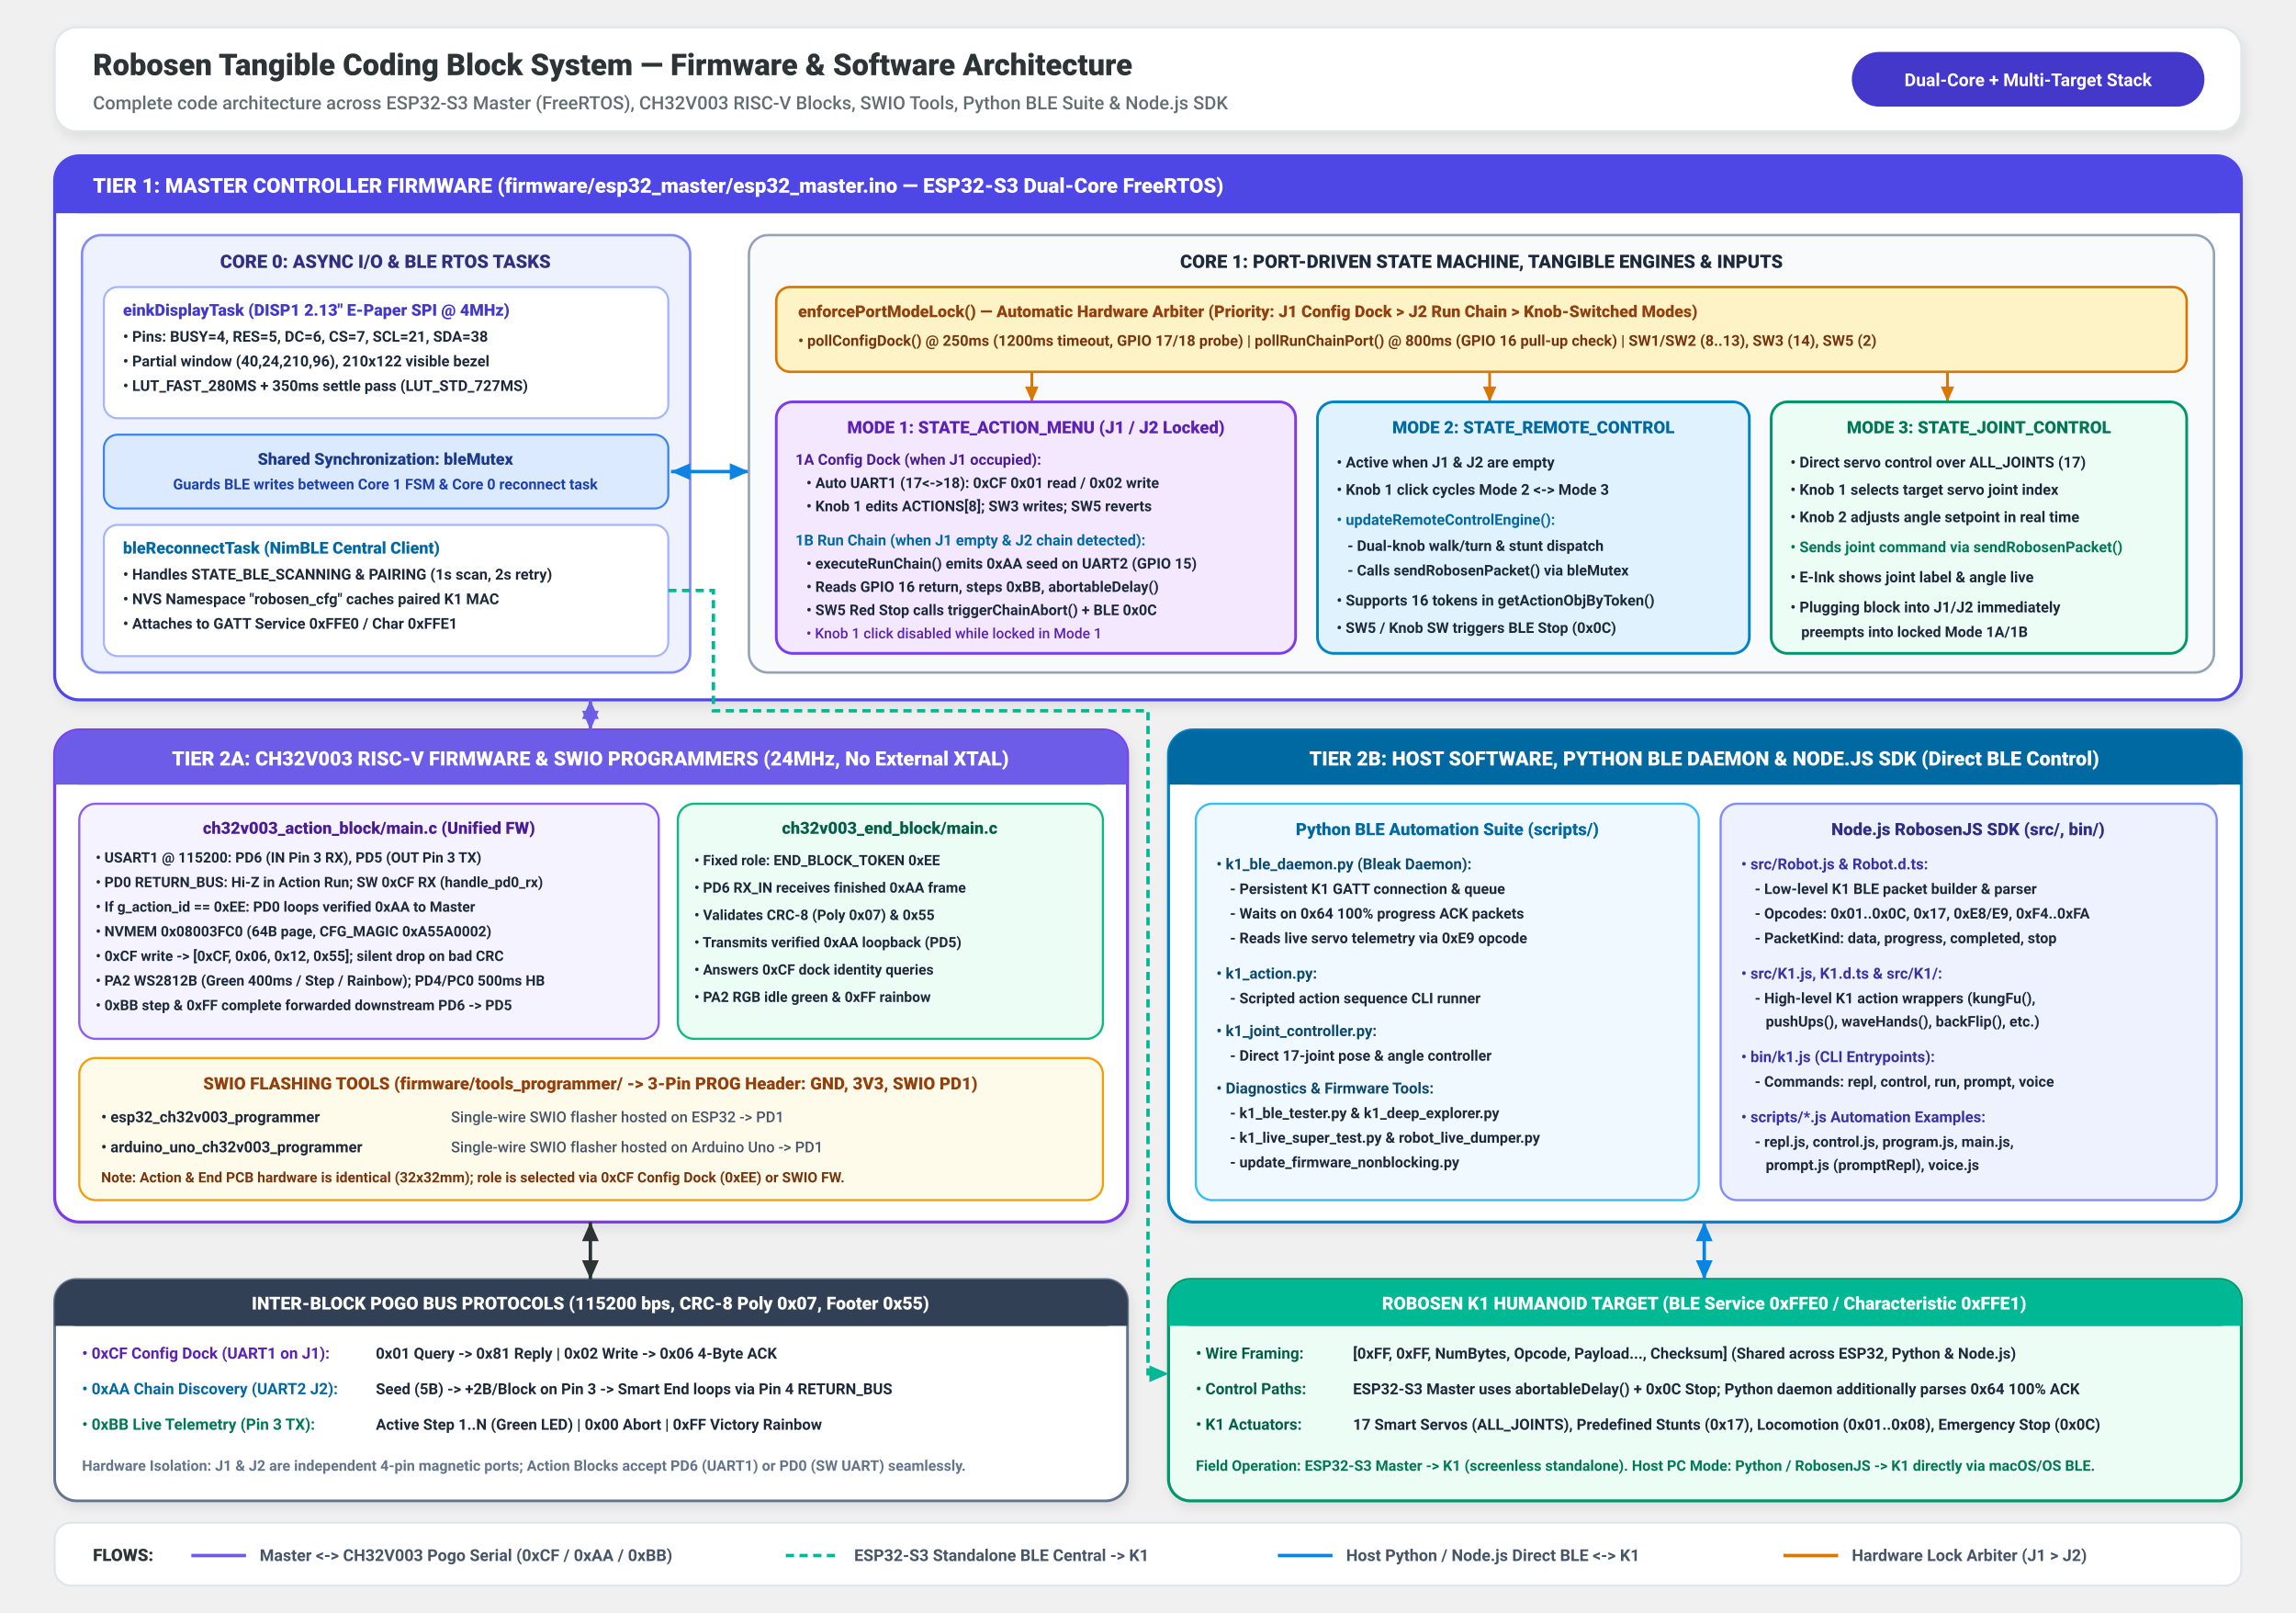
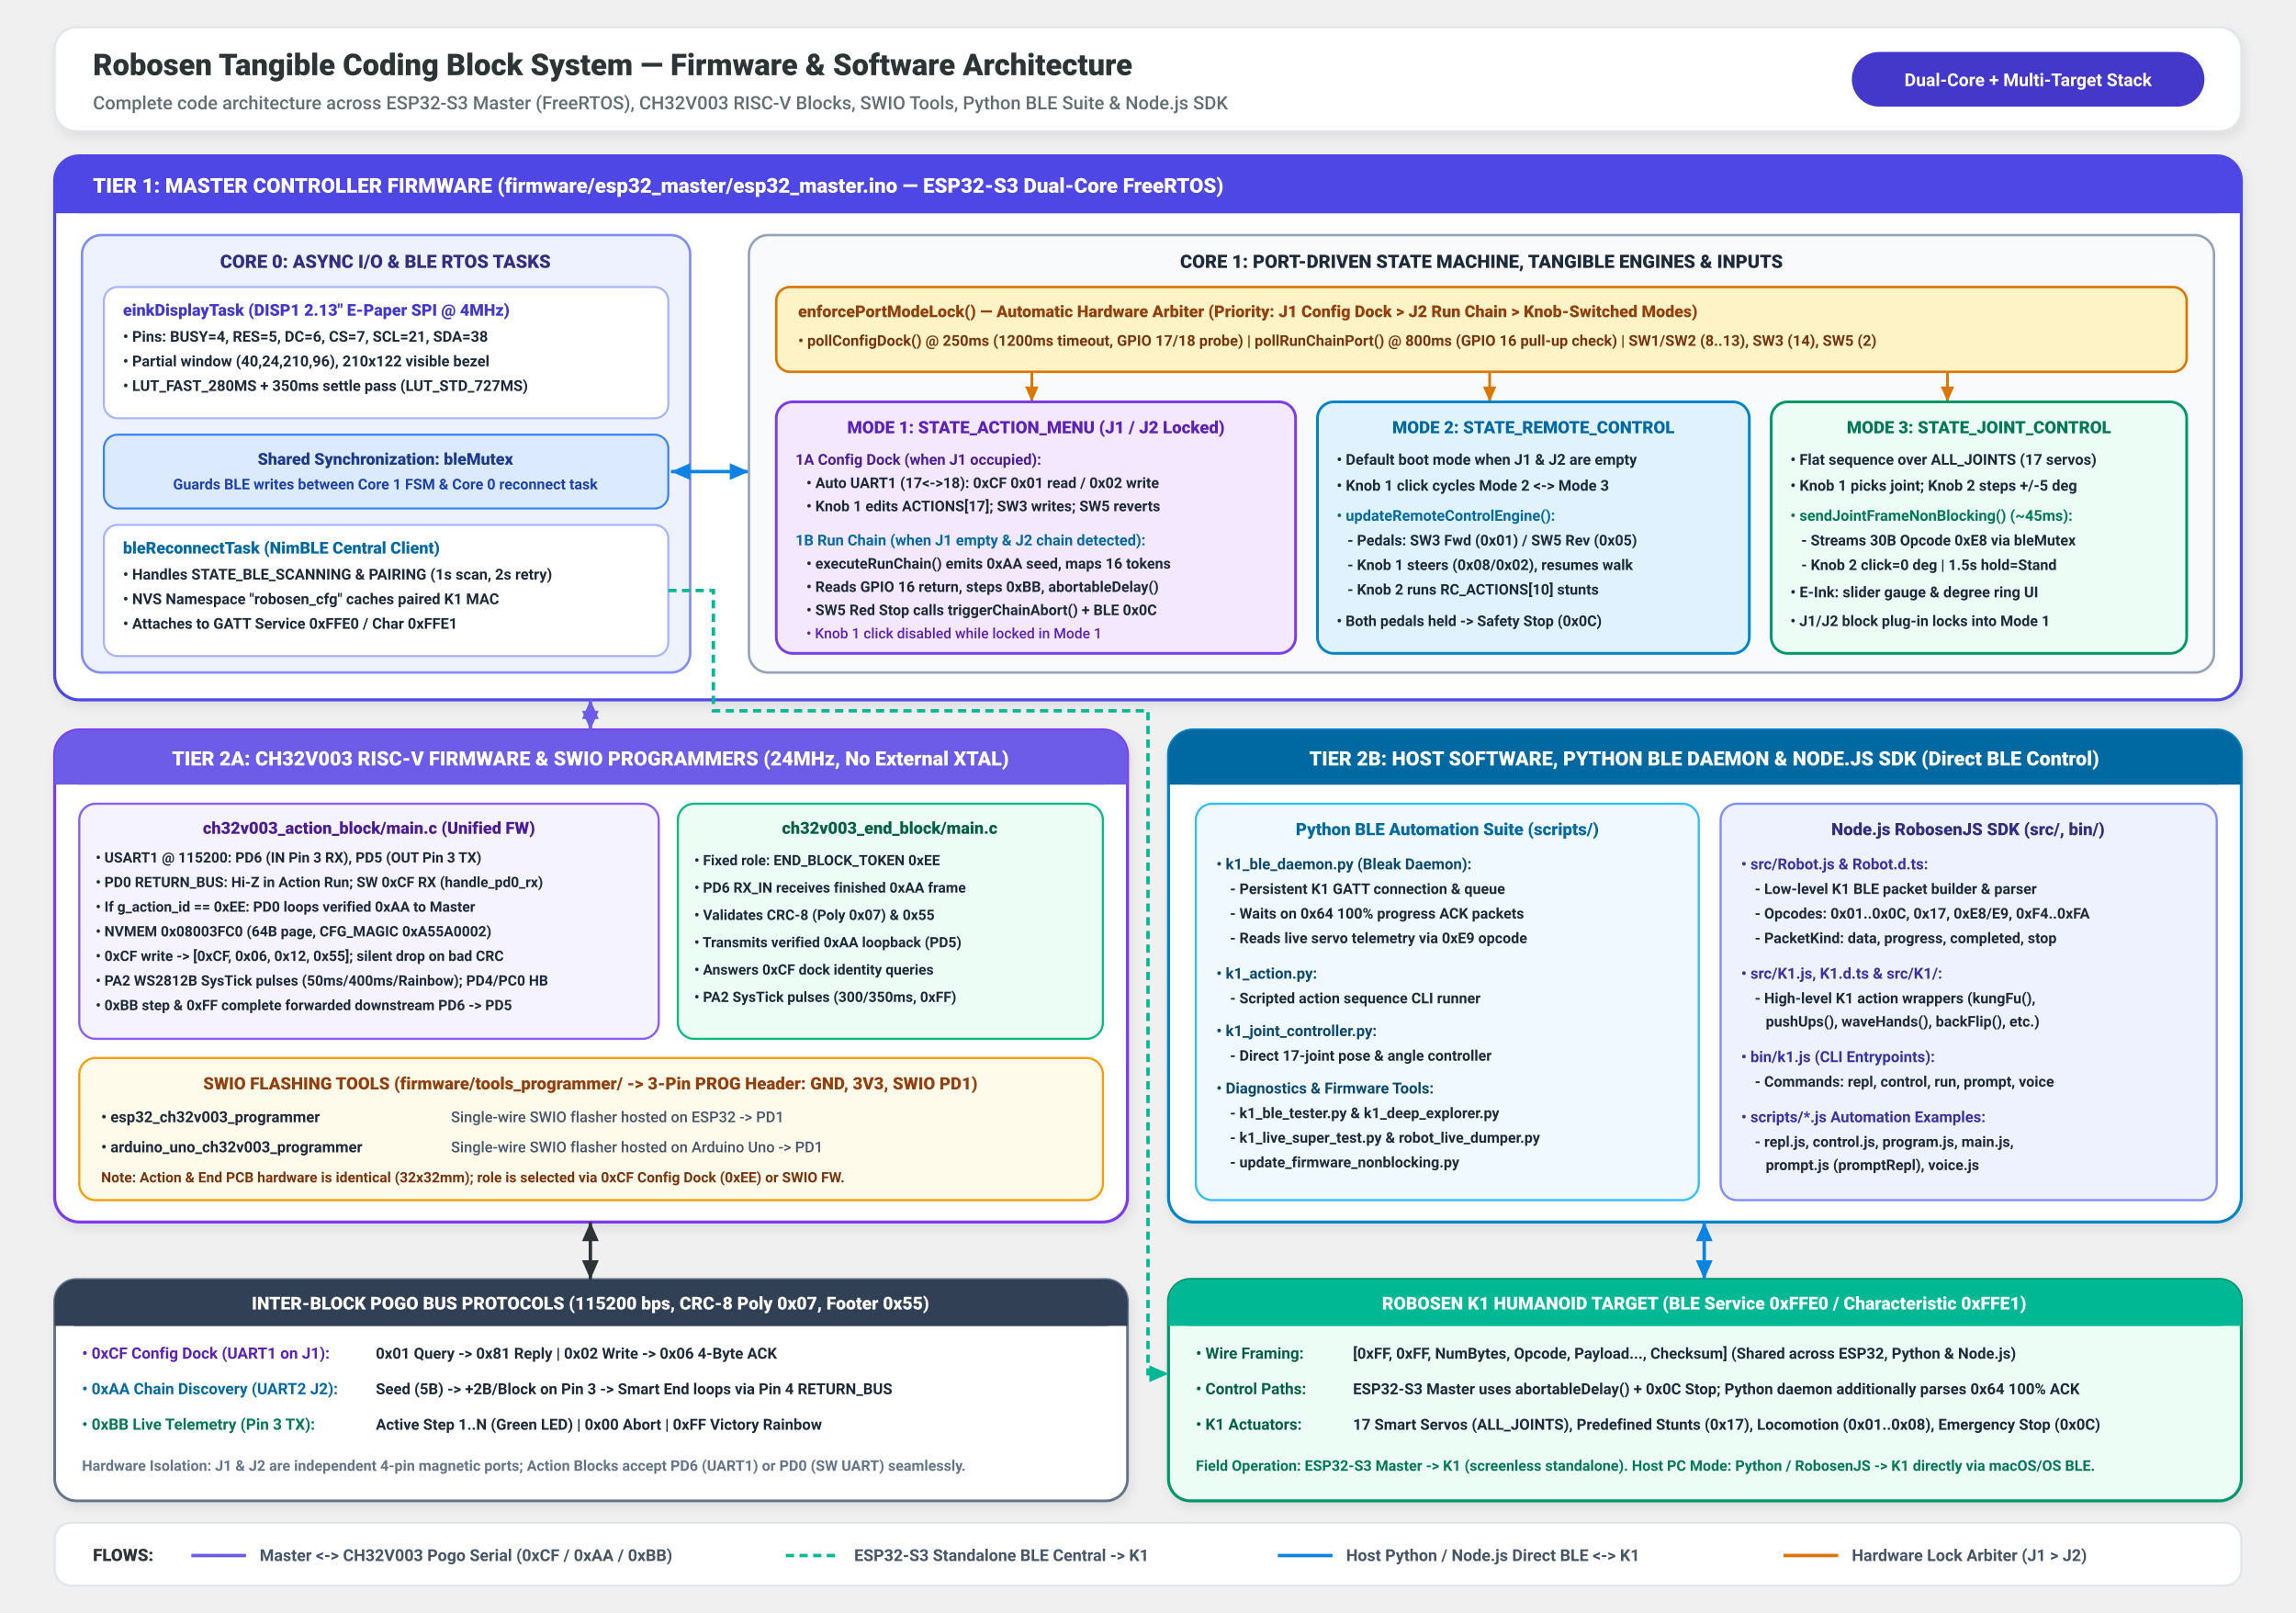
<svg xmlns="http://www.w3.org/2000/svg" viewBox="0 0 1680 1180" width="100%" height="100%" style="background-color: #F8F9FA; font-family: -apple-system, BlinkMacSystemFont, 'Segoe UI', Roboto, Helvetica, Arial, sans-serif;">
  <defs>
    <filter id="shadow" x="-10%" y="-10%" width="125%" height="125%">
      <feDropShadow dx="2" dy="4" stdDeviation="4" flood-color="#000000" flood-opacity="0.08" />
    </filter>
    <marker id="arrow-dark" viewBox="0 0 10 10" refX="8" refY="5" markerWidth="7" markerHeight="7" orient="auto-start-reverse">
      <path d="M 0 1.5 L 8 5 L 0 8.5 z" fill="#2D3436" />
    </marker>
    <marker id="arrow-blue" viewBox="0 0 10 10" refX="8" refY="5" markerWidth="7" markerHeight="7" orient="auto-start-reverse">
      <path d="M 0 1.5 L 8 5 L 0 8.5 z" fill="#0984E3" />
    </marker>
    <marker id="arrow-purple" viewBox="0 0 10 10" refX="8" refY="5" markerWidth="7" markerHeight="7" orient="auto-start-reverse">
      <path d="M 0 1.5 L 8 5 L 0 8.5 z" fill="#6C5CE7" />
    </marker>
    <marker id="arrow-green" viewBox="0 0 10 10" refX="8" refY="5" markerWidth="7" markerHeight="7" orient="auto-start-reverse">
      <path d="M 0 1.5 L 8 5 L 0 8.5 z" fill="#00B894" />
    </marker>
    <marker id="arrow-amber" viewBox="0 0 10 10" refX="8" refY="5" markerWidth="7" markerHeight="7" orient="auto-start-reverse">
      <path d="M 0 1.5 L 8 5 L 0 8.5 z" fill="#D97706" />
    </marker>
  </defs>
  <rect x="40" y="20" width="1600" height="76" rx="16" fill="#FFFFFF" stroke="#DFE6E9" stroke-width="1.5" filter="url(#shadow)" />
  <text x="68" y="55" font-size="22" font-weight="800" fill="#2D3436">Robosen Tangible Coding Block System — Firmware &amp; Software Architecture</text>
  <text x="68" y="80" font-size="13.5" font-weight="500" fill="#636E72">Complete code architecture across ESP32-S3 Master (FreeRTOS), CH32V003 RISC-V Blocks, SWIO Tools, Python BLE Suite &amp; Node.js SDK</text>
  <rect x="1355" y="38" width="258" height="40" rx="20" fill="#4338CA" />
  <text x="1484" y="63" font-size="13" font-weight="700" fill="#FFFFFF" text-anchor="middle">Dual-Core + Multi-Target Stack</text>
  <g id="tier-esp32" filter="url(#shadow)">
    <rect x="40" y="114" width="1600" height="398" rx="18" fill="#FFFFFF" stroke="#4F46E5" stroke-width="2.2" />
    <rect x="40" y="114" width="1600" height="42" rx="18" fill="#4F46E5" />
    <rect x="40" y="140" width="1600" height="16" fill="#4F46E5" />
    <text x="68" y="141" font-size="15" font-weight="800" fill="#FFFFFF">TIER 1: MASTER CONTROLLER FIRMWARE (firmware/esp32_master/esp32_master.ino — ESP32-S3 Dual-Core FreeRTOS)</text>
    <rect x="60" y="172" width="445" height="320" rx="14" fill="#EEF2FF" stroke="#818CF8" stroke-width="1.8" />
    <text x="282" y="196" font-size="13.5" font-weight="800" fill="#312E81" text-anchor="middle">CORE 0: ASYNC I/O &amp; BLE RTOS TASKS</text>
    <rect x="76" y="210" width="413" height="96" rx="10" fill="#FFFFFF" stroke="#A5B4FC" stroke-width="1.5" />
    <text x="90" y="231" font-size="12" font-weight="800" fill="#4338CA">einkDisplayTask (DISP1 2.13" E-Paper SPI @ 4MHz)</text>
    <text x="90" y="250" font-size="11" font-weight="600" fill="#1E293B">• Pins: BUSY=4, RES=5, DC=6, CS=7, SCL=21, SDA=38</text>
    <text x="90" y="268" font-size="11" font-weight="600" fill="#1E293B">• Partial window (40,24,210,96), 210x122 visible bezel</text>
    <text x="90" y="286" font-size="11" font-weight="600" fill="#1E293B">• LUT_FAST_280MS + 350ms settle pass (LUT_STD_727MS)</text>
    <rect x="76" y="318" width="413" height="54" rx="10" fill="#DBEAFE" stroke="#3B82F6" stroke-width="1.5" />
    <text x="282" y="340" font-size="12" font-weight="800" fill="#1E3A8A" text-anchor="middle">Shared Synchronization: bleMutex</text>
    <text x="282" y="358" font-size="10.8" font-weight="600" fill="#1E40AF" text-anchor="middle">Guards BLE writes between Core 1 FSM &amp; Core 0 reconnect task</text>
    <rect x="76" y="384" width="413" height="96" rx="10" fill="#FFFFFF" stroke="#A5B4FC" stroke-width="1.5" />
    <text x="90" y="405" font-size="12" font-weight="800" fill="#0369A1">bleReconnectTask (NimBLE Central Client)</text>
    <text x="90" y="424" font-size="11" font-weight="600" fill="#1E293B">• Handles STATE_BLE_SCANNING &amp; PAIRING (1s scan, 2s retry)</text>
    <text x="90" y="442" font-size="11" font-weight="600" fill="#1E293B">• NVS Namespace "robosen_cfg" caches paired K1 MAC</text>
    <text x="90" y="460" font-size="11" font-weight="600" fill="#1E293B">• Attaches to GATT Service 0xFFE0 / Char 0xFFE1</text>
    <path d="M 548 345 L 491 345" fill="none" stroke="#0984E3" stroke-width="2.5" marker-start="url(#arrow-blue)" marker-end="url(#arrow-blue)" />
    <rect x="548" y="172" width="1072" height="320" rx="14" fill="#F8FAFC" stroke="#94A3B8" stroke-width="1.8" />
    <text x="1084" y="196" font-size="13.5" font-weight="800" fill="#1E293B" text-anchor="middle">CORE 1: PORT-DRIVEN STATE MACHINE, TANGIBLE ENGINES &amp; INPUTS</text>
    <rect x="568" y="210" width="1032" height="62" rx="10" fill="#FEF3C7" stroke="#D97706" stroke-width="1.8" />
    <text x="584" y="232" font-size="12" font-weight="800" fill="#92400E">enforcePortModeLock() — Automatic Hardware Arbiter (Priority: J1 Config Dock &gt; J2 Run Chain &gt; Knob-Switched Modes)</text>
    <text x="584" y="253" font-size="11" font-weight="600" fill="#78350F">• pollConfigDock() @ 250ms (1200ms timeout, GPIO 17/18 probe)  |  pollRunChainPort() @ 800ms (GPIO 16 pull-up check)  |  SW1/SW2 (8..13), SW3 (14), SW5 (2)</text>
    <path d="M 755 272 L 755 294" fill="none" stroke="#D97706" stroke-width="2" marker-end="url(#arrow-amber)" />
    <path d="M 1090 272 L 1090 294" fill="none" stroke="#D97706" stroke-width="2" marker-end="url(#arrow-amber)" />
    <path d="M 1425 272 L 1425 294" fill="none" stroke="#D97706" stroke-width="2" marker-end="url(#arrow-amber)" />
    <rect x="568" y="294" width="380" height="184" rx="12" fill="#F3E8FF" stroke="#7C3AED" stroke-width="2" />
    <text x="758" y="317" font-size="12.5" font-weight="800" fill="#5B21B6" text-anchor="middle">MODE 1: STATE_ACTION_MENU (J1 / J2 Locked)</text>
    <text x="582" y="340" font-size="11" font-weight="700" fill="#4C1D95">1A Config Dock (when J1 occupied):</text>
    <text x="590" y="357" font-size="10.8" font-weight="600" fill="#1E293B">• Auto UART1 (17&lt;-&gt;18): 0xCF 0x01 read / 0x02 write</text>
-     <text x="590" y="374" font-size="10.8" font-weight="600" fill="#1E293B">• Knob 1 edits ACTIONS[8]; SW3 writes; SW5 reverts</text>
+     <text x="590" y="374" font-size="10.8" font-weight="600" fill="#1E293B">• Knob 1 edits ACTIONS[17]; SW3 writes; SW5 reverts</text>
    <text x="582" y="399" font-size="11" font-weight="700" fill="#0369A1">1B Run Chain (when J1 empty &amp; J2 chain detected):</text>
-     <text x="590" y="416" font-size="10.8" font-weight="600" fill="#1E293B">• executeRunChain() emits 0xAA seed on UART2 (GPIO 15)</text>
+     <text x="590" y="416" font-size="10.8" font-weight="600" fill="#1E293B">• executeRunChain() emits 0xAA seed, maps 16 tokens</text>
    <text x="590" y="433" font-size="10.8" font-weight="600" fill="#1E293B">• Reads GPIO 16 return, steps 0xBB, abortableDelay()</text>
    <text x="590" y="450" font-size="10.8" font-weight="600" fill="#1E293B">• SW5 Red Stop calls triggerChainAbort() + BLE 0x0C</text>
    <text x="590" y="467" font-size="10.5" font-weight="500" fill="#5B21B6">• Knob 1 click disabled while locked in Mode 1</text>
    <rect x="964" y="294" width="316" height="184" rx="12" fill="#E0F2FE" stroke="#0284C7" stroke-width="2" />
    <text x="1122" y="317" font-size="12.5" font-weight="800" fill="#0369A1" text-anchor="middle">MODE 2: STATE_REMOTE_CONTROL</text>
-     <text x="978" y="342" font-size="11" font-weight="600" fill="#1E293B">• Active when J1 &amp; J2 are empty</text>
-     <text x="978" y="362" font-size="11" font-weight="600" fill="#1E293B">• Knob 1 click cycles Mode 2 &lt;-&gt; Mode 3</text>
-     <text x="978" y="384" font-size="11" font-weight="700" fill="#0369A1">• updateRemoteControlEngine():</text>
-     <text x="986" y="403" font-size="10.8" font-weight="600" fill="#1E293B">- Dual-knob walk/turn &amp; stunt dispatch</text>
-     <text x="986" y="421" font-size="10.8" font-weight="600" fill="#1E293B">- Calls sendRobosenPacket() via bleMutex</text>
-     <text x="978" y="443" font-size="11" font-weight="600" fill="#1E293B">• Supports 16 tokens in getActionObjByToken()</text>
-     <text x="978" y="463" font-size="10.8" font-weight="600" fill="#1E293B">• SW5 / Knob SW triggers BLE Stop (0x0C)</text>
+     <text x="978" y="340" font-size="11" font-weight="600" fill="#1E293B">• Default boot mode when J1 &amp; J2 are empty</text>
+     <text x="978" y="359" font-size="11" font-weight="600" fill="#1E293B">• Knob 1 click cycles Mode 2 &lt;-&gt; Mode 3</text>
+     <text x="978" y="381" font-size="11" font-weight="700" fill="#0369A1">• updateRemoteControlEngine():</text>
+     <text x="986" y="399" font-size="10.8" font-weight="600" fill="#1E293B">- Pedals: SW3 Fwd (0x01) / SW5 Rev (0x05)</text>
+     <text x="986" y="417" font-size="10.8" font-weight="600" fill="#1E293B">- Knob 1 steers (0x08/0x02), resumes walk</text>
+     <text x="986" y="435" font-size="10.8" font-weight="600" fill="#1E293B">- Knob 2 runs RC_ACTIONS[10] stunts</text>
+     <text x="978" y="458" font-size="10.8" font-weight="600" fill="#1E293B">• Both pedals held -&gt; Safety Stop (0x0C)</text>
    <rect x="1296" y="294" width="304" height="184" rx="12" fill="#ECFDF5" stroke="#059669" stroke-width="2" />
    <text x="1448" y="317" font-size="12.5" font-weight="800" fill="#047857" text-anchor="middle">MODE 3: STATE_JOINT_CONTROL</text>
-     <text x="1310" y="342" font-size="11" font-weight="600" fill="#1E293B">• Direct servo control over ALL_JOINTS (17)</text>
-     <text x="1310" y="362" font-size="11" font-weight="600" fill="#1E293B">• Knob 1 selects target servo joint index</text>
-     <text x="1310" y="382" font-size="11" font-weight="600" fill="#1E293B">• Knob 2 adjusts angle setpoint in real time</text>
-     <text x="1310" y="404" font-size="11" font-weight="700" fill="#047857">• Sends joint command via sendRobosenPacket()</text>
-     <text x="1310" y="426" font-size="11" font-weight="600" fill="#1E293B">• E-Ink shows joint label &amp; angle live</text>
-     <text x="1310" y="448" font-size="11" font-weight="600" fill="#1E293B">• Plugging block into J1/J2 immediately</text>
-     <text x="1318" y="466" font-size="10.8" font-weight="600" fill="#1E293B">preempts into locked Mode 1A/1B</text>
+     <text x="1310" y="340" font-size="11" font-weight="600" fill="#1E293B">• Flat sequence over ALL_JOINTS (17 servos)</text>
+     <text x="1310" y="359" font-size="11" font-weight="600" fill="#1E293B">• Knob 1 picks joint; Knob 2 steps +/-5 deg</text>
+     <text x="1310" y="381" font-size="11" font-weight="700" fill="#047857">• sendJointFrameNonBlocking() (~45ms):</text>
+     <text x="1318" y="399" font-size="10.8" font-weight="600" fill="#1E293B">- Streams 30B Opcode 0xE8 via bleMutex</text>
+     <text x="1318" y="417" font-size="10.8" font-weight="600" fill="#1E293B">- Knob 2 click=0 deg | 1.5s hold=Stand</text>
+     <text x="1310" y="437" font-size="11" font-weight="600" fill="#1E293B">• E-Ink: slider gauge &amp; degree ring UI</text>
+     <text x="1310" y="458" font-size="10.8" font-weight="600" fill="#1E293B">• J1/J2 block plug-in locks into Mode 1</text>
  </g>
  <g id="tier-ch32" filter="url(#shadow)">
    <rect x="40" y="534" width="785" height="360" rx="18" fill="#FFFFFF" stroke="#7C3AED" stroke-width="2.2" />
    <rect x="40" y="534" width="785" height="40" rx="18" fill="#6C5CE7" />
    <rect x="40" y="558" width="785" height="16" fill="#6C5CE7" />
    <text x="432" y="560" font-size="14.5" font-weight="800" fill="#FFFFFF" text-anchor="middle">TIER 2A: CH32V003 RISC-V FIRMWARE &amp; SWIO PROGRAMMERS (24MHz, No External XTAL)</text>
    <rect x="58" y="588" width="424" height="172" rx="12" fill="#F5F3FF" stroke="#8B5CF6" stroke-width="1.6" />
    <text x="270" y="610" font-size="12.2" font-weight="800" fill="#4C1D95" text-anchor="middle">ch32v003_action_block/main.c (Unified FW)</text>
    <text x="70" y="631" font-size="10.5" font-weight="600" fill="#1E293B">• USART1 @ 115200: PD6 (IN Pin 3 RX), PD5 (OUT Pin 3 TX)</text>
    <text x="70" y="649" font-size="10.5" font-weight="600" fill="#1E293B">• PD0 RETURN_BUS: Hi-Z in Action Run; SW 0xCF RX (handle_pd0_rx)</text>
    <text x="70" y="667" font-size="10.5" font-weight="600" fill="#1E293B">• If g_action_id == 0xEE: PD0 loops verified 0xAA to Master</text>
    <text x="70" y="685" font-size="10.5" font-weight="600" fill="#1E293B">• NVMEM 0x08003FC0 (64B page, CFG_MAGIC 0xA55A0002)</text>
    <text x="70" y="703" font-size="10.5" font-weight="600" fill="#1E293B">• 0xCF write -&gt; [0xCF, 0x06, 0x12, 0x55]; silent drop on bad CRC</text>
-     <text x="70" y="721" font-size="10.5" font-weight="600" fill="#1E293B">• PA2 WS2812B (Green 400ms / Step / Rainbow); PD4/PC0 500ms HB</text>
+     <text x="70" y="721" font-size="10.5" font-weight="600" fill="#1E293B">• PA2 WS2812B SysTick pulses (50ms/400ms/Rainbow); PD4/PC0 HB</text>
    <text x="70" y="739" font-size="10.5" font-weight="600" fill="#1E293B">• 0xBB step &amp; 0xFF complete forwarded downstream PD6 -&gt; PD5</text>
    <rect x="496" y="588" width="311" height="172" rx="12" fill="#ECFDF5" stroke="#10B981" stroke-width="1.6" />
    <text x="651" y="610" font-size="12.2" font-weight="800" fill="#065F46" text-anchor="middle">ch32v003_end_block/main.c</text>
    <text x="508" y="633" font-size="10.5" font-weight="600" fill="#1E293B">• Fixed role: END_BLOCK_TOKEN 0xEE</text>
    <text x="508" y="653" font-size="10.5" font-weight="600" fill="#1E293B">• PD6 RX_IN receives finished 0xAA frame</text>
    <text x="508" y="673" font-size="10.5" font-weight="600" fill="#1E293B">• Validates CRC-8 (Poly 0x07) &amp; 0x55</text>
    <text x="508" y="693" font-size="10.5" font-weight="600" fill="#1E293B">• Transmits verified 0xAA loopback (PD5)</text>
    <text x="508" y="713" font-size="10.5" font-weight="600" fill="#1E293B">• Answers 0xCF dock identity queries</text>
-     <text x="508" y="733" font-size="10.5" font-weight="600" fill="#1E293B">• PA2 RGB idle green &amp; 0xFF rainbow</text>
+     <text x="508" y="733" font-size="10.5" font-weight="600" fill="#1E293B">• PA2 SysTick pulses (300/350ms, 0xFF)</text>
    <rect x="58" y="774" width="749" height="104" rx="12" fill="#FFFBEB" stroke="#F59E0B" stroke-width="1.6" />
    <text x="432" y="797" font-size="12.5" font-weight="800" fill="#92400E" text-anchor="middle">SWIO FLASHING TOOLS (firmware/tools_programmer/ -&gt; 3-Pin PROG Header: GND, 3V3, SWIO PD1)</text>
    <text x="74" y="821" font-size="11.2" font-weight="700" fill="#1E293B">• esp32_ch32v003_programmer</text>
    <text x="330" y="821" font-size="11" font-weight="500" fill="#475569">Single-wire SWIO flasher hosted on ESP32 -&gt; PD1</text>
    <text x="74" y="843" font-size="11.2" font-weight="700" fill="#1E293B">• arduino_uno_ch32v003_programmer</text>
    <text x="330" y="843" font-size="11" font-weight="500" fill="#475569">Single-wire SWIO flasher hosted on Arduino Uno -&gt; PD1</text>
    <text x="74" y="865" font-size="10.5" font-weight="600" fill="#78350F">Note: Action &amp; End PCB hardware is identical (32x32mm); role is selected via 0xCF Config Dock (0xEE) or SWIO FW.</text>
  </g>
  <g id="tier-host" filter="url(#shadow)">
    <rect x="855" y="534" width="785" height="360" rx="18" fill="#FFFFFF" stroke="#0284C7" stroke-width="2.2" />
    <rect x="855" y="534" width="785" height="40" rx="18" fill="#0369A1" />
    <rect x="855" y="558" width="785" height="16" fill="#0369A1" />
    <text x="1247" y="560" font-size="14.5" font-weight="800" fill="#FFFFFF" text-anchor="middle">TIER 2B: HOST SOFTWARE, PYTHON BLE DAEMON &amp; NODE.JS SDK (Direct BLE Control)</text>
    <rect x="875" y="588" width="368" height="290" rx="12" fill="#F0F9FF" stroke="#38BDF8" stroke-width="1.6" />
    <text x="1059" y="611" font-size="12.5" font-weight="800" fill="#0369A1" text-anchor="middle">Python BLE Automation Suite (scripts/)</text>
    <text x="890" y="636" font-size="11.2" font-weight="700" fill="#0C4A6E">• k1_ble_daemon.py (Bleak Daemon):</text>
    <text x="900" y="654" font-size="10.8" font-weight="600" fill="#1E293B">- Persistent K1 GATT connection &amp; queue</text>
    <text x="900" y="672" font-size="10.8" font-weight="600" fill="#1E293B">- Waits on 0x64 100% progress ACK packets</text>
    <text x="900" y="690" font-size="10.8" font-weight="600" fill="#1E293B">- Reads live servo telemetry via 0xE9 opcode</text>
    <text x="890" y="716" font-size="11.2" font-weight="700" fill="#0C4A6E">• k1_action.py:</text>
    <text x="900" y="734" font-size="10.8" font-weight="600" fill="#1E293B">- Scripted action sequence CLI runner</text>
    <text x="890" y="758" font-size="11.2" font-weight="700" fill="#0C4A6E">• k1_joint_controller.py:</text>
    <text x="900" y="776" font-size="10.8" font-weight="600" fill="#1E293B">- Direct 17-joint pose &amp; angle controller</text>
    <text x="890" y="800" font-size="11.2" font-weight="700" fill="#0C4A6E">• Diagnostics &amp; Firmware Tools:</text>
    <text x="900" y="818" font-size="10.8" font-weight="600" fill="#1E293B">- k1_ble_tester.py &amp; k1_deep_explorer.py</text>
    <text x="900" y="836" font-size="10.8" font-weight="600" fill="#1E293B">- k1_live_super_test.py &amp; robot_live_dumper.py</text>
    <text x="900" y="854" font-size="10.8" font-weight="600" fill="#1E293B">- update_firmware_nonblocking.py</text>
    <rect x="1259" y="588" width="363" height="290" rx="12" fill="#EEF2FF" stroke="#818CF8" stroke-width="1.6" />
    <text x="1440" y="611" font-size="12.5" font-weight="800" fill="#312E81" text-anchor="middle">Node.js RobosenJS SDK (src/, bin/)</text>
    <text x="1274" y="636" font-size="11.2" font-weight="700" fill="#3730A3">• src/Robot.js &amp; Robot.d.ts:</text>
    <text x="1284" y="654" font-size="10.8" font-weight="600" fill="#1E293B">- Low-level K1 BLE packet builder &amp; parser</text>
    <text x="1284" y="672" font-size="10.8" font-weight="600" fill="#1E293B">- Opcodes: 0x01..0x0C, 0x17, 0xE8/E9, 0xF4..0xFA</text>
    <text x="1284" y="690" font-size="10.8" font-weight="600" fill="#1E293B">- PacketKind: data, progress, completed, stop</text>
    <text x="1274" y="716" font-size="11.2" font-weight="700" fill="#3730A3">• src/K1.js, K1.d.ts &amp; src/K1/:</text>
    <text x="1284" y="734" font-size="10.8" font-weight="600" fill="#1E293B">- High-level K1 action wrappers (kungFu(),</text>
    <text x="1292" y="751" font-size="10.8" font-weight="600" fill="#1E293B">pushUps(), waveHands(), backFlip(), etc.)</text>
    <text x="1274" y="777" font-size="11.2" font-weight="700" fill="#3730A3">• bin/k1.js (CLI Entrypoints):</text>
    <text x="1284" y="795" font-size="10.8" font-weight="600" fill="#1E293B">- Commands: repl, control, run, prompt, voice</text>
    <text x="1274" y="821" font-size="11.2" font-weight="700" fill="#3730A3">• scripts/*.js Automation Examples:</text>
    <text x="1284" y="839" font-size="10.8" font-weight="600" fill="#1E293B">- repl.js, control.js, program.js, main.js,</text>
    <text x="1292" y="856" font-size="10.8" font-weight="600" fill="#1E293B">prompt.js (promptRepl), voice.js</text>
  </g>
  <g id="tier-protocols" filter="url(#shadow)">
    <rect x="40" y="936" width="785" height="162" rx="16" fill="#FFFFFF" stroke="#64748B" stroke-width="2" />
    <rect x="40" y="936" width="785" height="34" rx="16" fill="#334155" />
    <rect x="40" y="954" width="785" height="16" fill="#334155" />
    <text x="432" y="958" font-size="13" font-weight="800" fill="#FFFFFF" text-anchor="middle">INTER-BLOCK POGO BUS PROTOCOLS (115200 bps, CRC-8 Poly 0x07, Footer 0x55)</text>
    <text x="60" y="994" font-size="11.5" font-weight="700" fill="#5B21B6">• 0xCF Config Dock (UART1 on J1):</text>
    <text x="275" y="994" font-size="11.2" font-weight="600" fill="#1E293B">0x01 Query -&gt; 0x81 Reply  |  0x02 Write -&gt; 0x06 4-Byte ACK</text>
    <text x="60" y="1020" font-size="11.5" font-weight="700" fill="#0369A1">• 0xAA Chain Discovery (UART2 J2):</text>
    <text x="275" y="1020" font-size="11.2" font-weight="600" fill="#1E293B">Seed (5B) -&gt; +2B/Block on Pin 3 -&gt; Smart End loops via Pin 4 RETURN_BUS</text>
    <text x="60" y="1046" font-size="11.5" font-weight="700" fill="#047857">• 0xBB Live Telemetry (Pin 3 TX):</text>
    <text x="275" y="1046" font-size="11.2" font-weight="600" fill="#1E293B">Active Step 1..N (Green LED)  |  0x00 Abort  |  0xFF Victory Rainbow</text>
    <text x="60" y="1076" font-size="10.8" font-weight="600" fill="#64748B">Hardware Isolation: J1 &amp; J2 are independent 4-pin magnetic ports; Action Blocks accept PD6 (UART1) or PD0 (SW UART) seamlessly.</text>
  </g>
  <g id="tier-k1" filter="url(#shadow)">
    <rect x="855" y="936" width="785" height="162" rx="16" fill="#ECFDF5" stroke="#059669" stroke-width="2.2" />
    <rect x="855" y="936" width="785" height="34" rx="16" fill="#00B894" />
    <rect x="855" y="954" width="785" height="16" fill="#00B894" />
    <text x="1247" y="958" font-size="13" font-weight="800" fill="#FFFFFF" text-anchor="middle">ROBOSEN K1 HUMANOID TARGET (BLE Service 0xFFE0 / Characteristic 0xFFE1)</text>
    <text x="875" y="994" font-size="11.5" font-weight="700" fill="#065F46">• Wire Framing:</text>
    <text x="990" y="994" font-size="11.2" font-weight="600" fill="#1E293B">[0xFF, 0xFF, NumBytes, Opcode, Payload..., Checksum] (Shared across ESP32, Python &amp; Node.js)</text>
    <text x="875" y="1020" font-size="11.5" font-weight="700" fill="#065F46">• Control Paths:</text>
    <text x="990" y="1020" font-size="11.2" font-weight="600" fill="#1E293B">ESP32-S3 Master uses abortableDelay() + 0x0C Stop; Python daemon additionally parses 0x64 100% ACK</text>
    <text x="875" y="1046" font-size="11.5" font-weight="700" fill="#065F46">• K1 Actuators:</text>
    <text x="990" y="1046" font-size="11.2" font-weight="600" fill="#1E293B">17 Smart Servos (ALL_JOINTS), Predefined Stunts (0x17), Locomotion (0x01..0x08), Emergency Stop (0x0C)</text>
    <text x="875" y="1076" font-size="10.8" font-weight="600" fill="#047857">Field Operation: ESP32-S3 Master -&gt; K1 (screenless standalone). Host PC Mode: Python / RobosenJS -&gt; K1 directly via macOS/OS BLE.</text>
  </g>
  <path d="M 432 512 L 432 534" fill="none" stroke="#6C5CE7" stroke-width="2.5" marker-start="url(#arrow-purple)" marker-end="url(#arrow-purple)" />
  <path d="M 432 894 L 432 936" fill="none" stroke="#2D3436" stroke-width="2.5" marker-start="url(#arrow-dark)" marker-end="url(#arrow-dark)" />
  <path d="M 1247 894 L 1247 936" fill="none" stroke="#0984E3" stroke-width="2.5" marker-start="url(#arrow-blue)" marker-end="url(#arrow-blue)" />
  <path d="M 489 432 L 522 432 L 522 520 L 840 520 L 840 1005 L 855 1005" fill="none" stroke="#00B894" stroke-width="2.5" stroke-dasharray="6,4" marker-end="url(#arrow-green)" />
  <g transform="translate(40, 1114)">
    <rect x="0" y="0" width="1600" height="46" rx="12" fill="#FFFFFF" stroke="#DFE6E9" stroke-width="1.5" />
    <text x="28" y="28" font-size="12.5" font-weight="800" fill="#2D3436">FLOWS:</text>
    <line x1="100" y1="24" x2="140" y2="24" stroke="#6C5CE7" stroke-width="2.5" />
    <text x="150" y="28" font-size="12" font-weight="600" fill="#475569">Master &lt;-&gt; CH32V003 Pogo Serial (0xCF / 0xAA / 0xBB)</text>
    <line x1="535" y1="24" x2="575" y2="24" stroke="#00B894" stroke-width="2.5" stroke-dasharray="6,4" />
    <text x="585" y="28" font-size="12" font-weight="600" fill="#475569">ESP32-S3 Standalone BLE Central -&gt; K1</text>
    <line x1="895" y1="24" x2="935" y2="24" stroke="#0984E3" stroke-width="2.5" />
    <text x="945" y="28" font-size="12" font-weight="600" fill="#475569">Host Python / Node.js Direct BLE &lt;-&gt; K1</text>
    <line x1="1265" y1="24" x2="1305" y2="24" stroke="#D97706" stroke-width="2.5" />
    <text x="1315" y="28" font-size="12" font-weight="600" fill="#475569">Hardware Lock Arbiter (J1 &gt; J2)</text>
  </g>
</svg>
